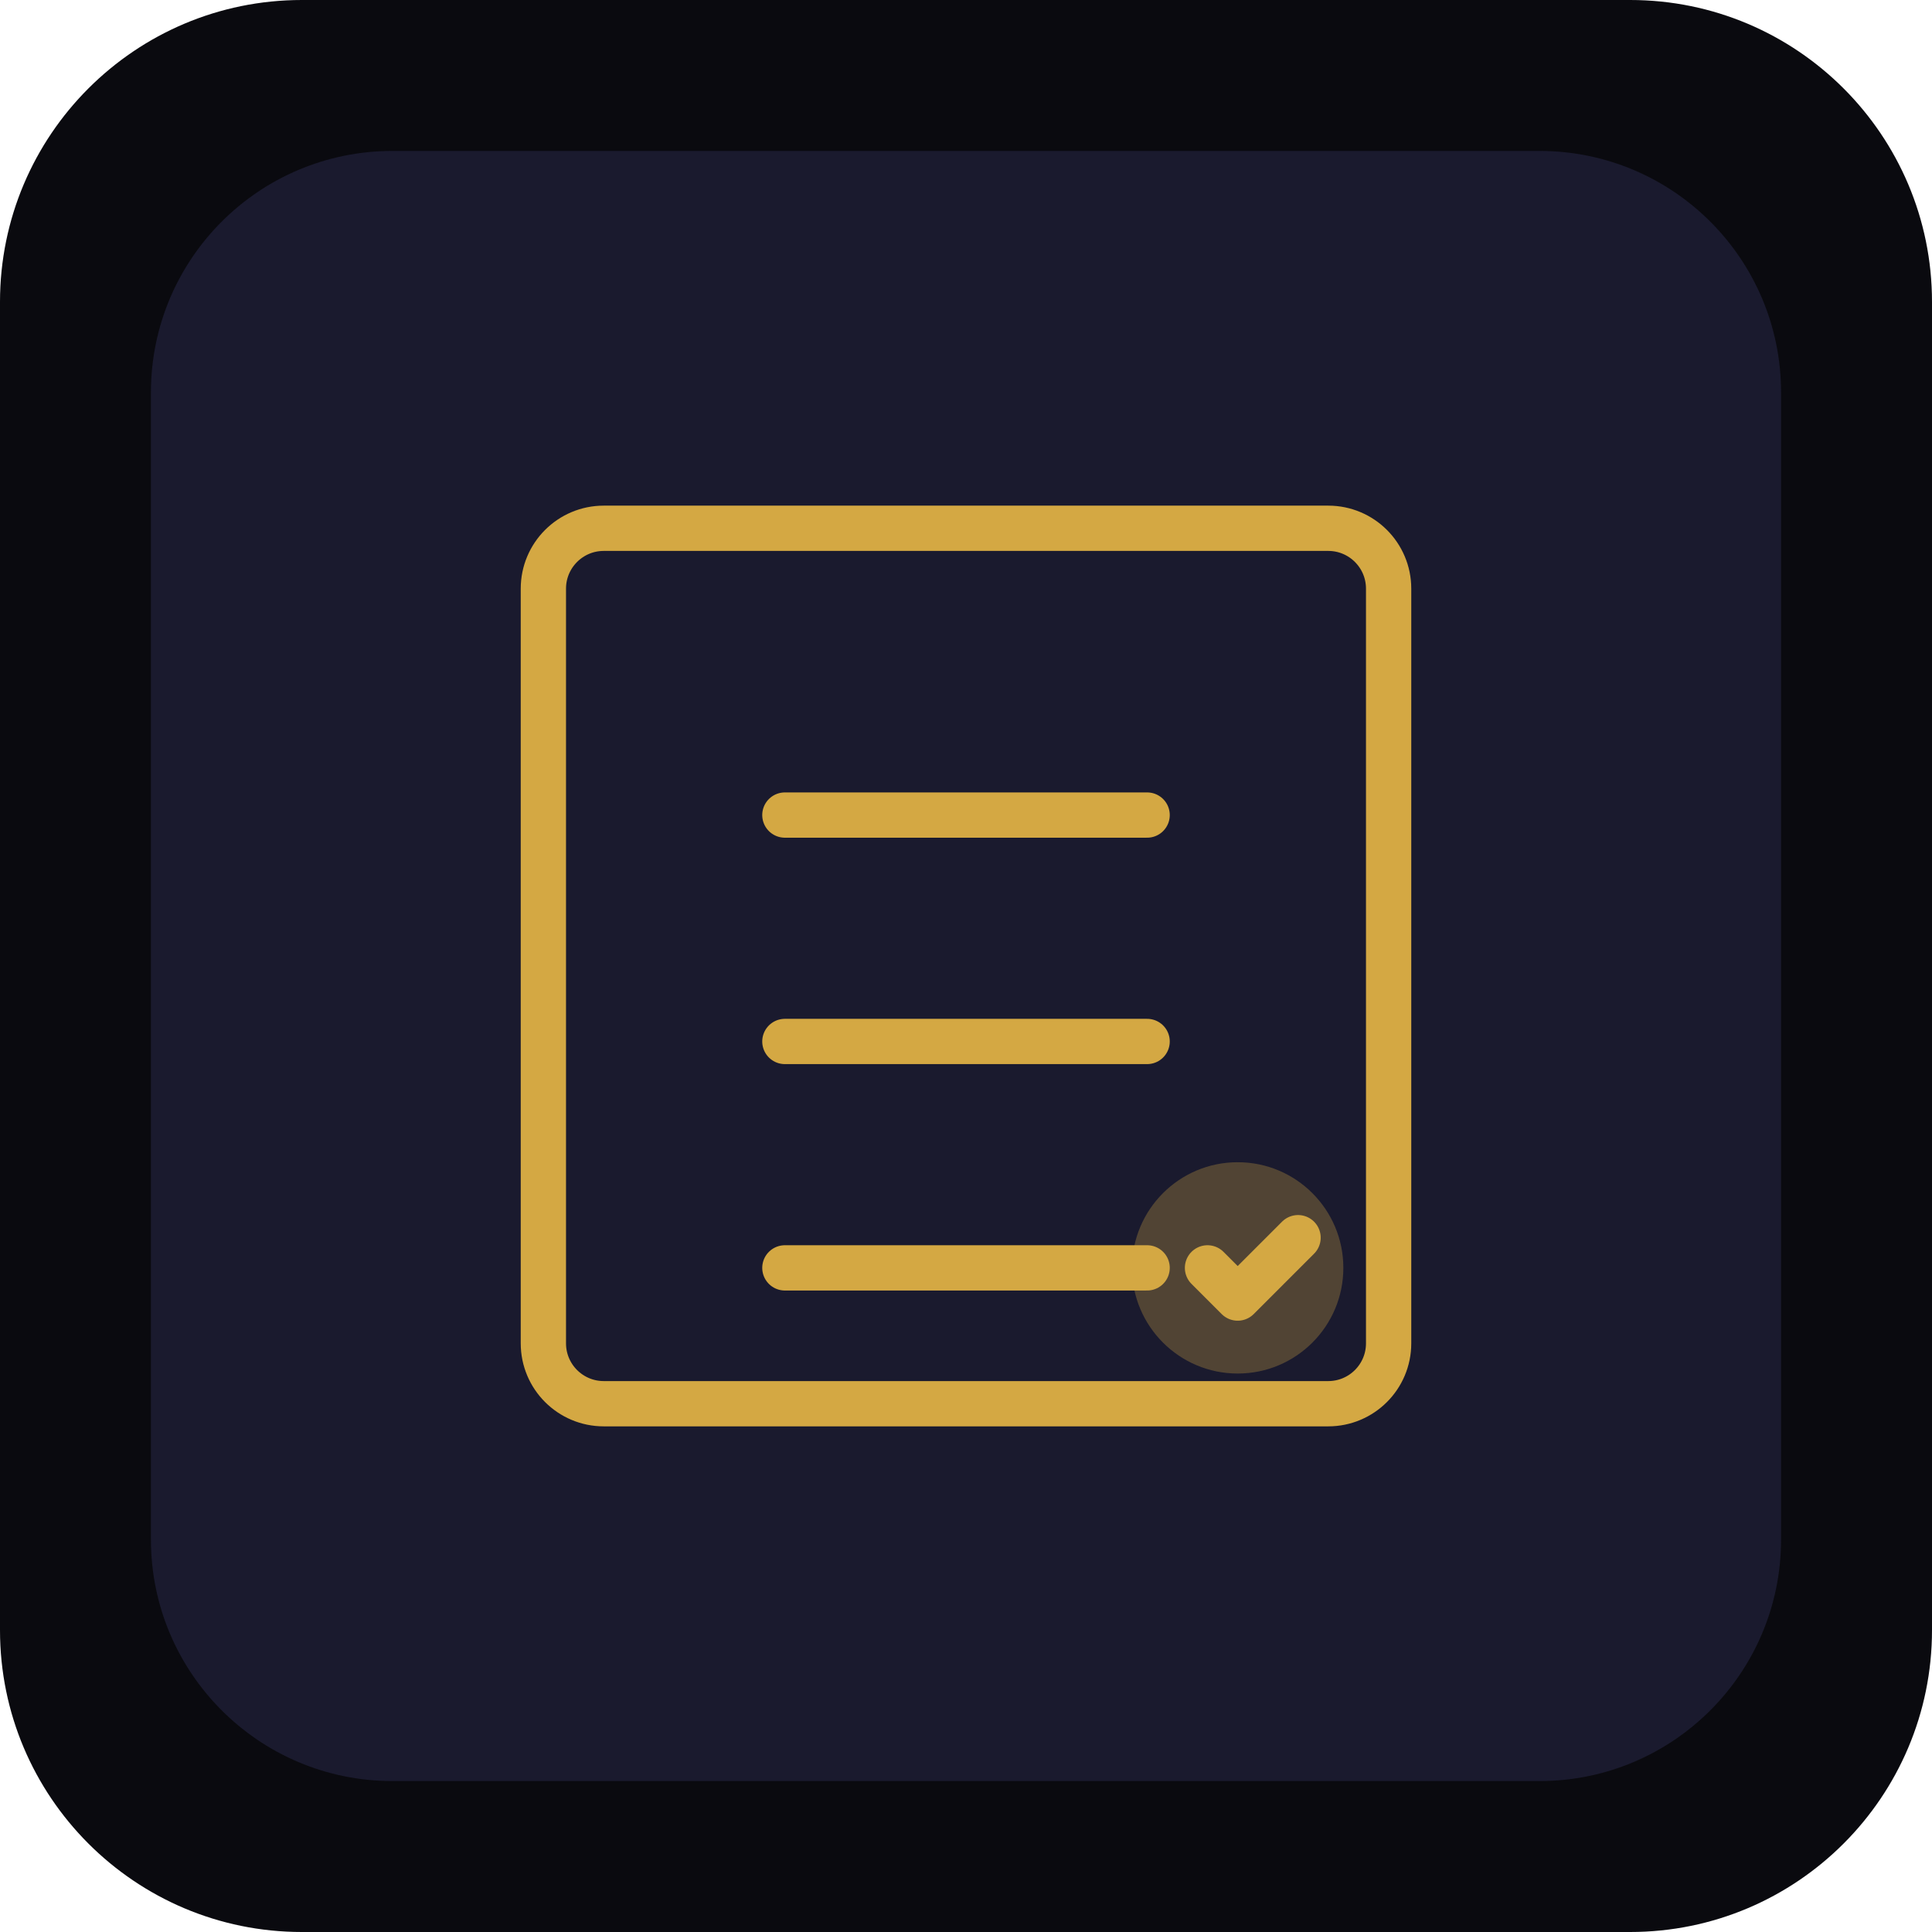
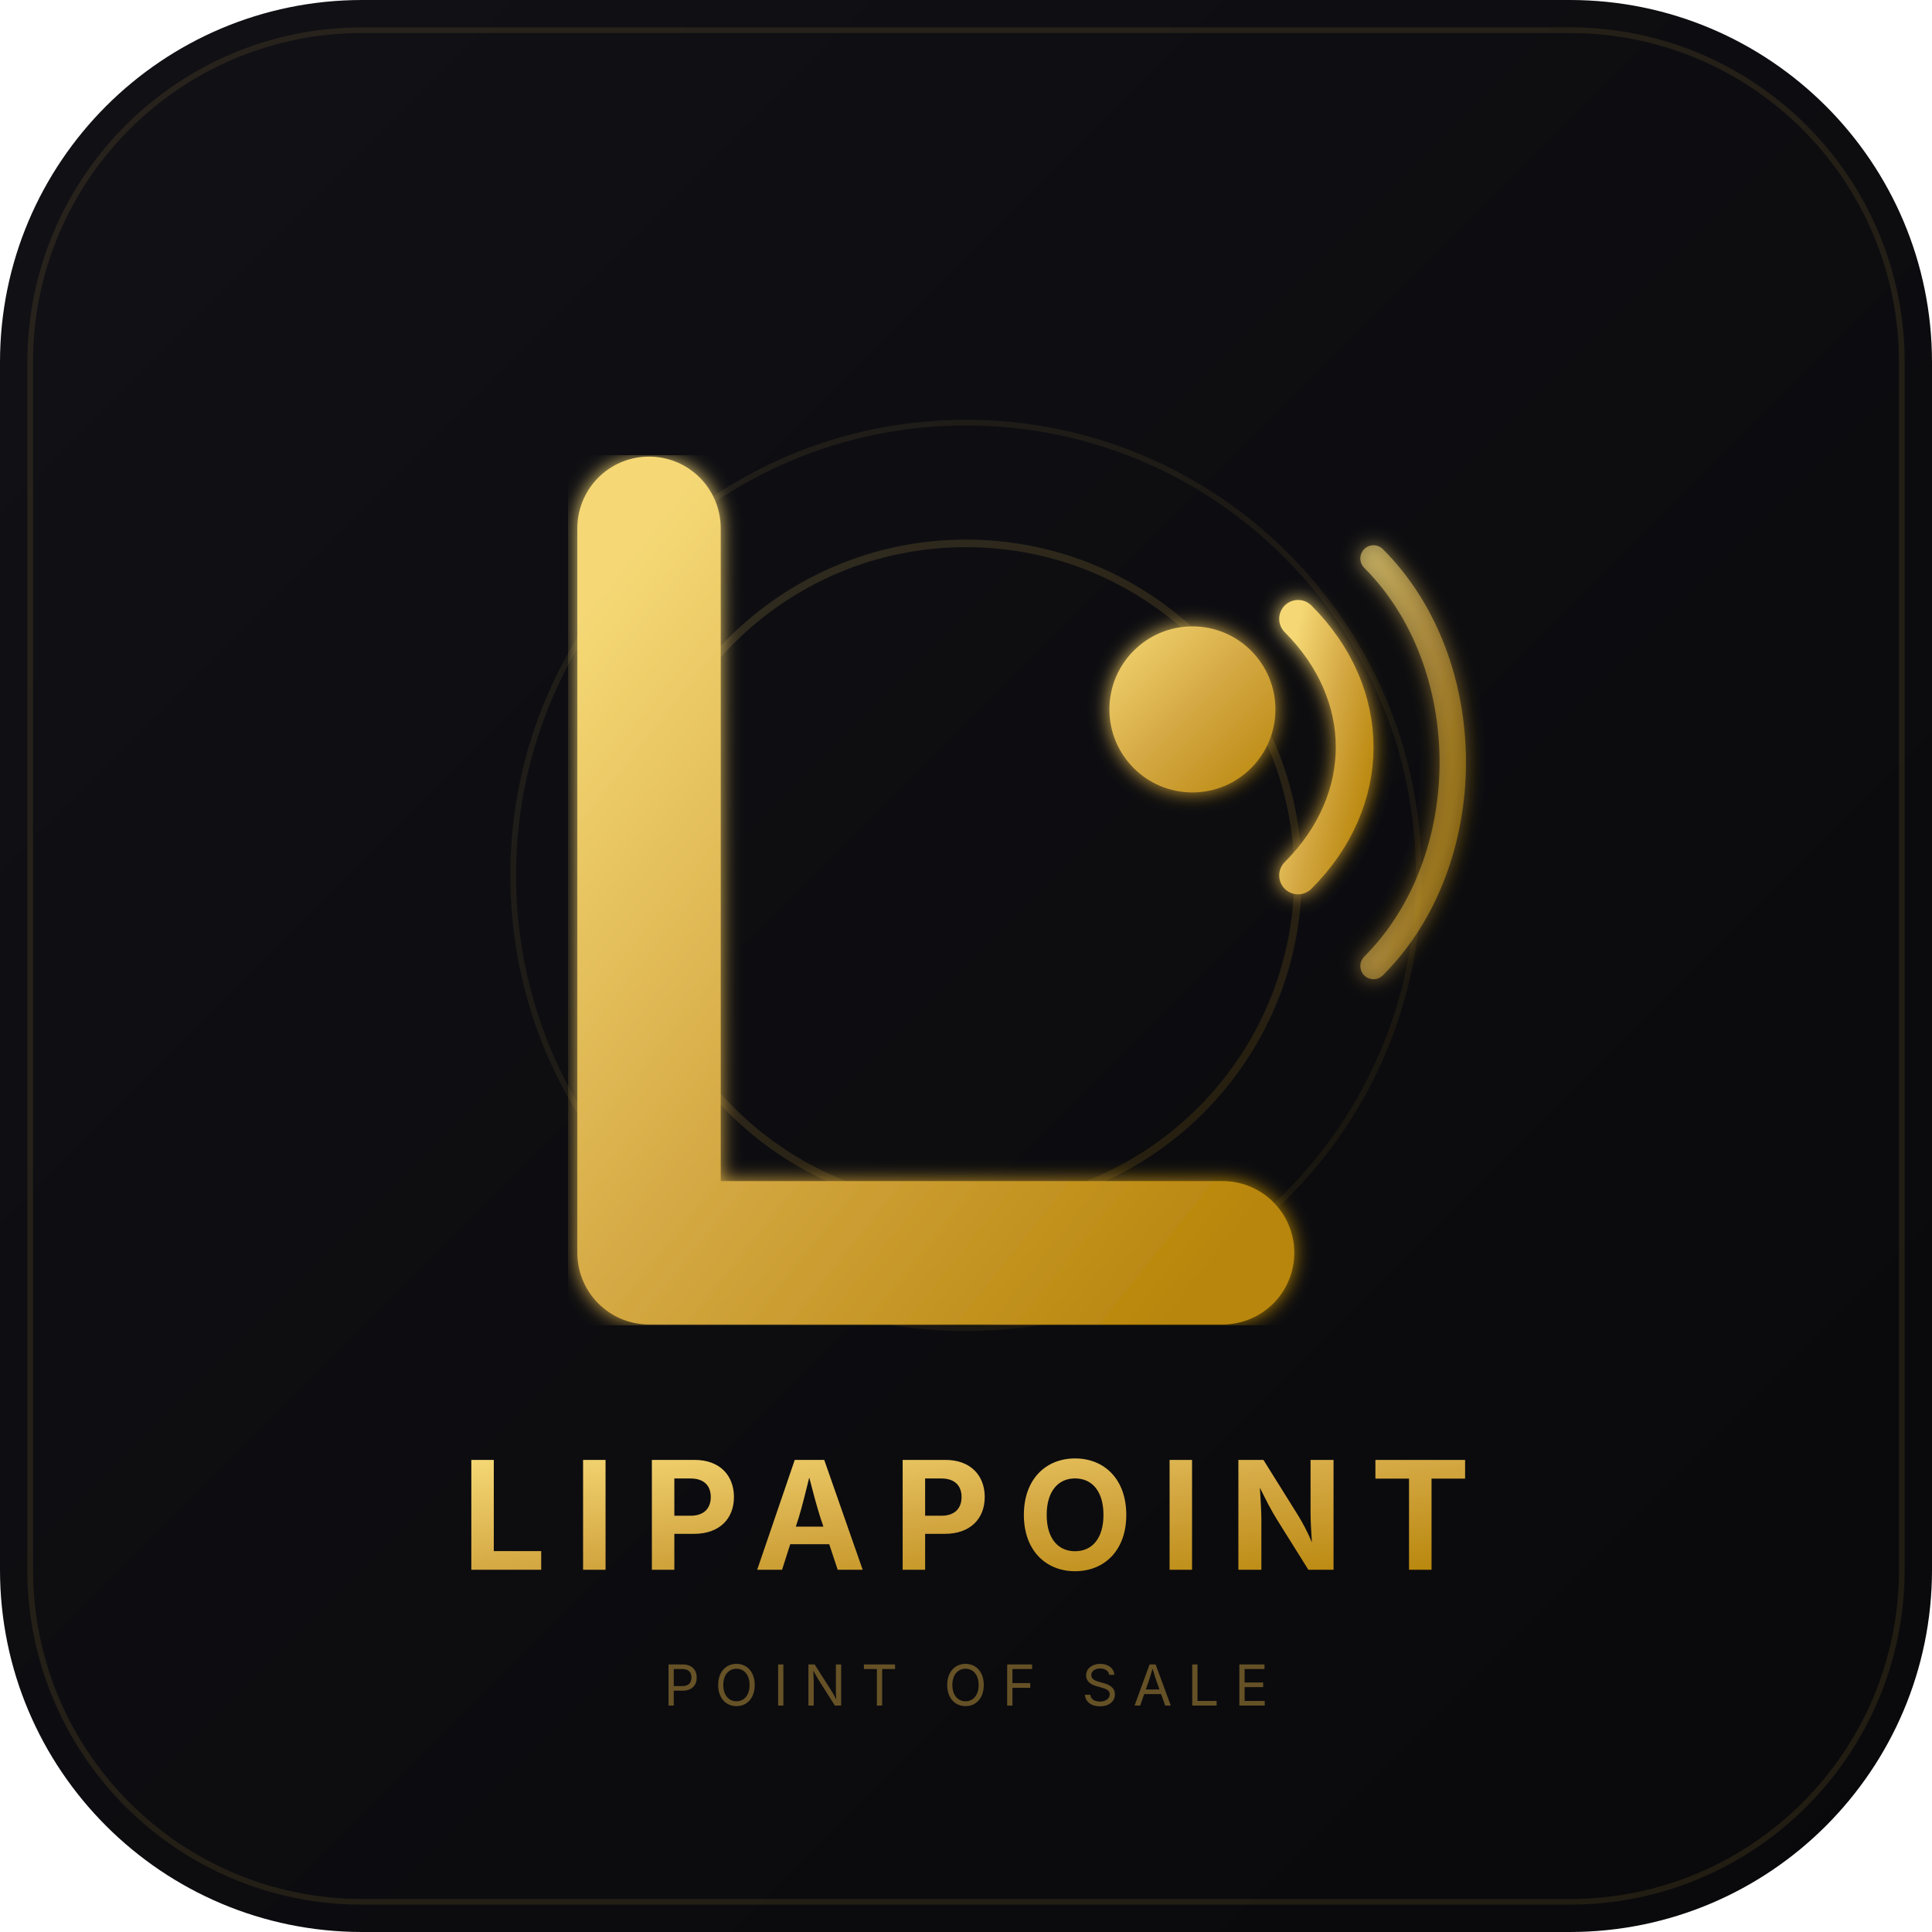
<svg xmlns="http://www.w3.org/2000/svg" width="512" height="512" viewBox="0 0 512 512">
-   <rect width="512" height="512" rx="80" fill="#0a0a0f" />
-   <rect x="40" y="40" width="432" height="432" rx="64" fill="#1a1a2e" />
-   <g transform="translate(136,136)" fill="none" stroke="#d4a843" stroke-width="12" stroke-linecap="round" stroke-linejoin="round">
-     <rect x="8" y="4" width="224" height="232" rx="16" />
-     <path d="M72 80h96M72 140h96M72 200h96" />
-     <circle cx="192" cy="200" r="28" fill="#d4a843" stroke="none" opacity="0.3" />
-     <path d="M184 200l8 8 16-16" />
+   <defs>
+     <linearGradient id="goldGrad" x1="0%" y1="0%" x2="100%" y2="100%">
+       <stop offset="0%" stop-color="#f5d875" />
+       <stop offset="50%" stop-color="#d4a843" />
+       <stop offset="100%" stop-color="#b8860b" />
+     </linearGradient>
+     <linearGradient id="bgGrad" x1="0%" y1="0%" x2="100%" y2="100%">
+       <stop offset="0%" stop-color="#111116" />
+       <stop offset="100%" stop-color="#09090b" />
+     </linearGradient>
+     <filter id="glow">
+       <feGaussianBlur stdDeviation="2.5" result="blur" />
+       <feMerge>
+         <feMergeNode in="blur" />
+         <feMergeNode in="SourceGraphic" />
+       </feMerge>
+     </filter>
+   </defs>
+   <rect width="512" height="512" rx="96" fill="url(#bgGrad)" />
+   <rect x="8" y="8" width="496" height="496" rx="88" fill="none" stroke="#d4a843" stroke-opacity="0.12" stroke-width="1.5" />
+   <circle cx="256" cy="232" r="88" fill="none" stroke="url(#goldGrad)" stroke-width="2" stroke-opacity="0.15" />
+   <circle cx="256" cy="232" r="120" fill="none" stroke="url(#goldGrad)" stroke-width="1.5" stroke-opacity="0.08" />
+   <g filter="url(#glow)">
+     <path d="M172 140 L172 332 L324 332" fill="none" stroke="url(#goldGrad)" stroke-width="38" stroke-linecap="round" stroke-linejoin="round" />
+     <circle cx="316" cy="188" r="22" fill="url(#goldGrad)" />
+     <path d="M344 164 C364 184 364 212 344 232" fill="none" stroke="url(#goldGrad)" stroke-width="10" stroke-linecap="round" />
+     <path d="M364 148 C392 176 392 228 364 256" fill="none" stroke="url(#goldGrad)" stroke-width="7" stroke-linecap="round" stroke-opacity="0.55" />
  </g>
+   <text x="256" y="416" text-anchor="middle" font-family="system-ui,-apple-system,sans-serif" font-size="40" font-weight="700" letter-spacing="7" fill="url(#goldGrad)">LIPAPOINT</text>
+   <text x="256" y="452" text-anchor="middle" font-family="system-ui,-apple-system,sans-serif" font-size="15" font-weight="400" letter-spacing="4" fill="#d4a843" fill-opacity="0.45">POINT OF SALE</text>
</svg>
